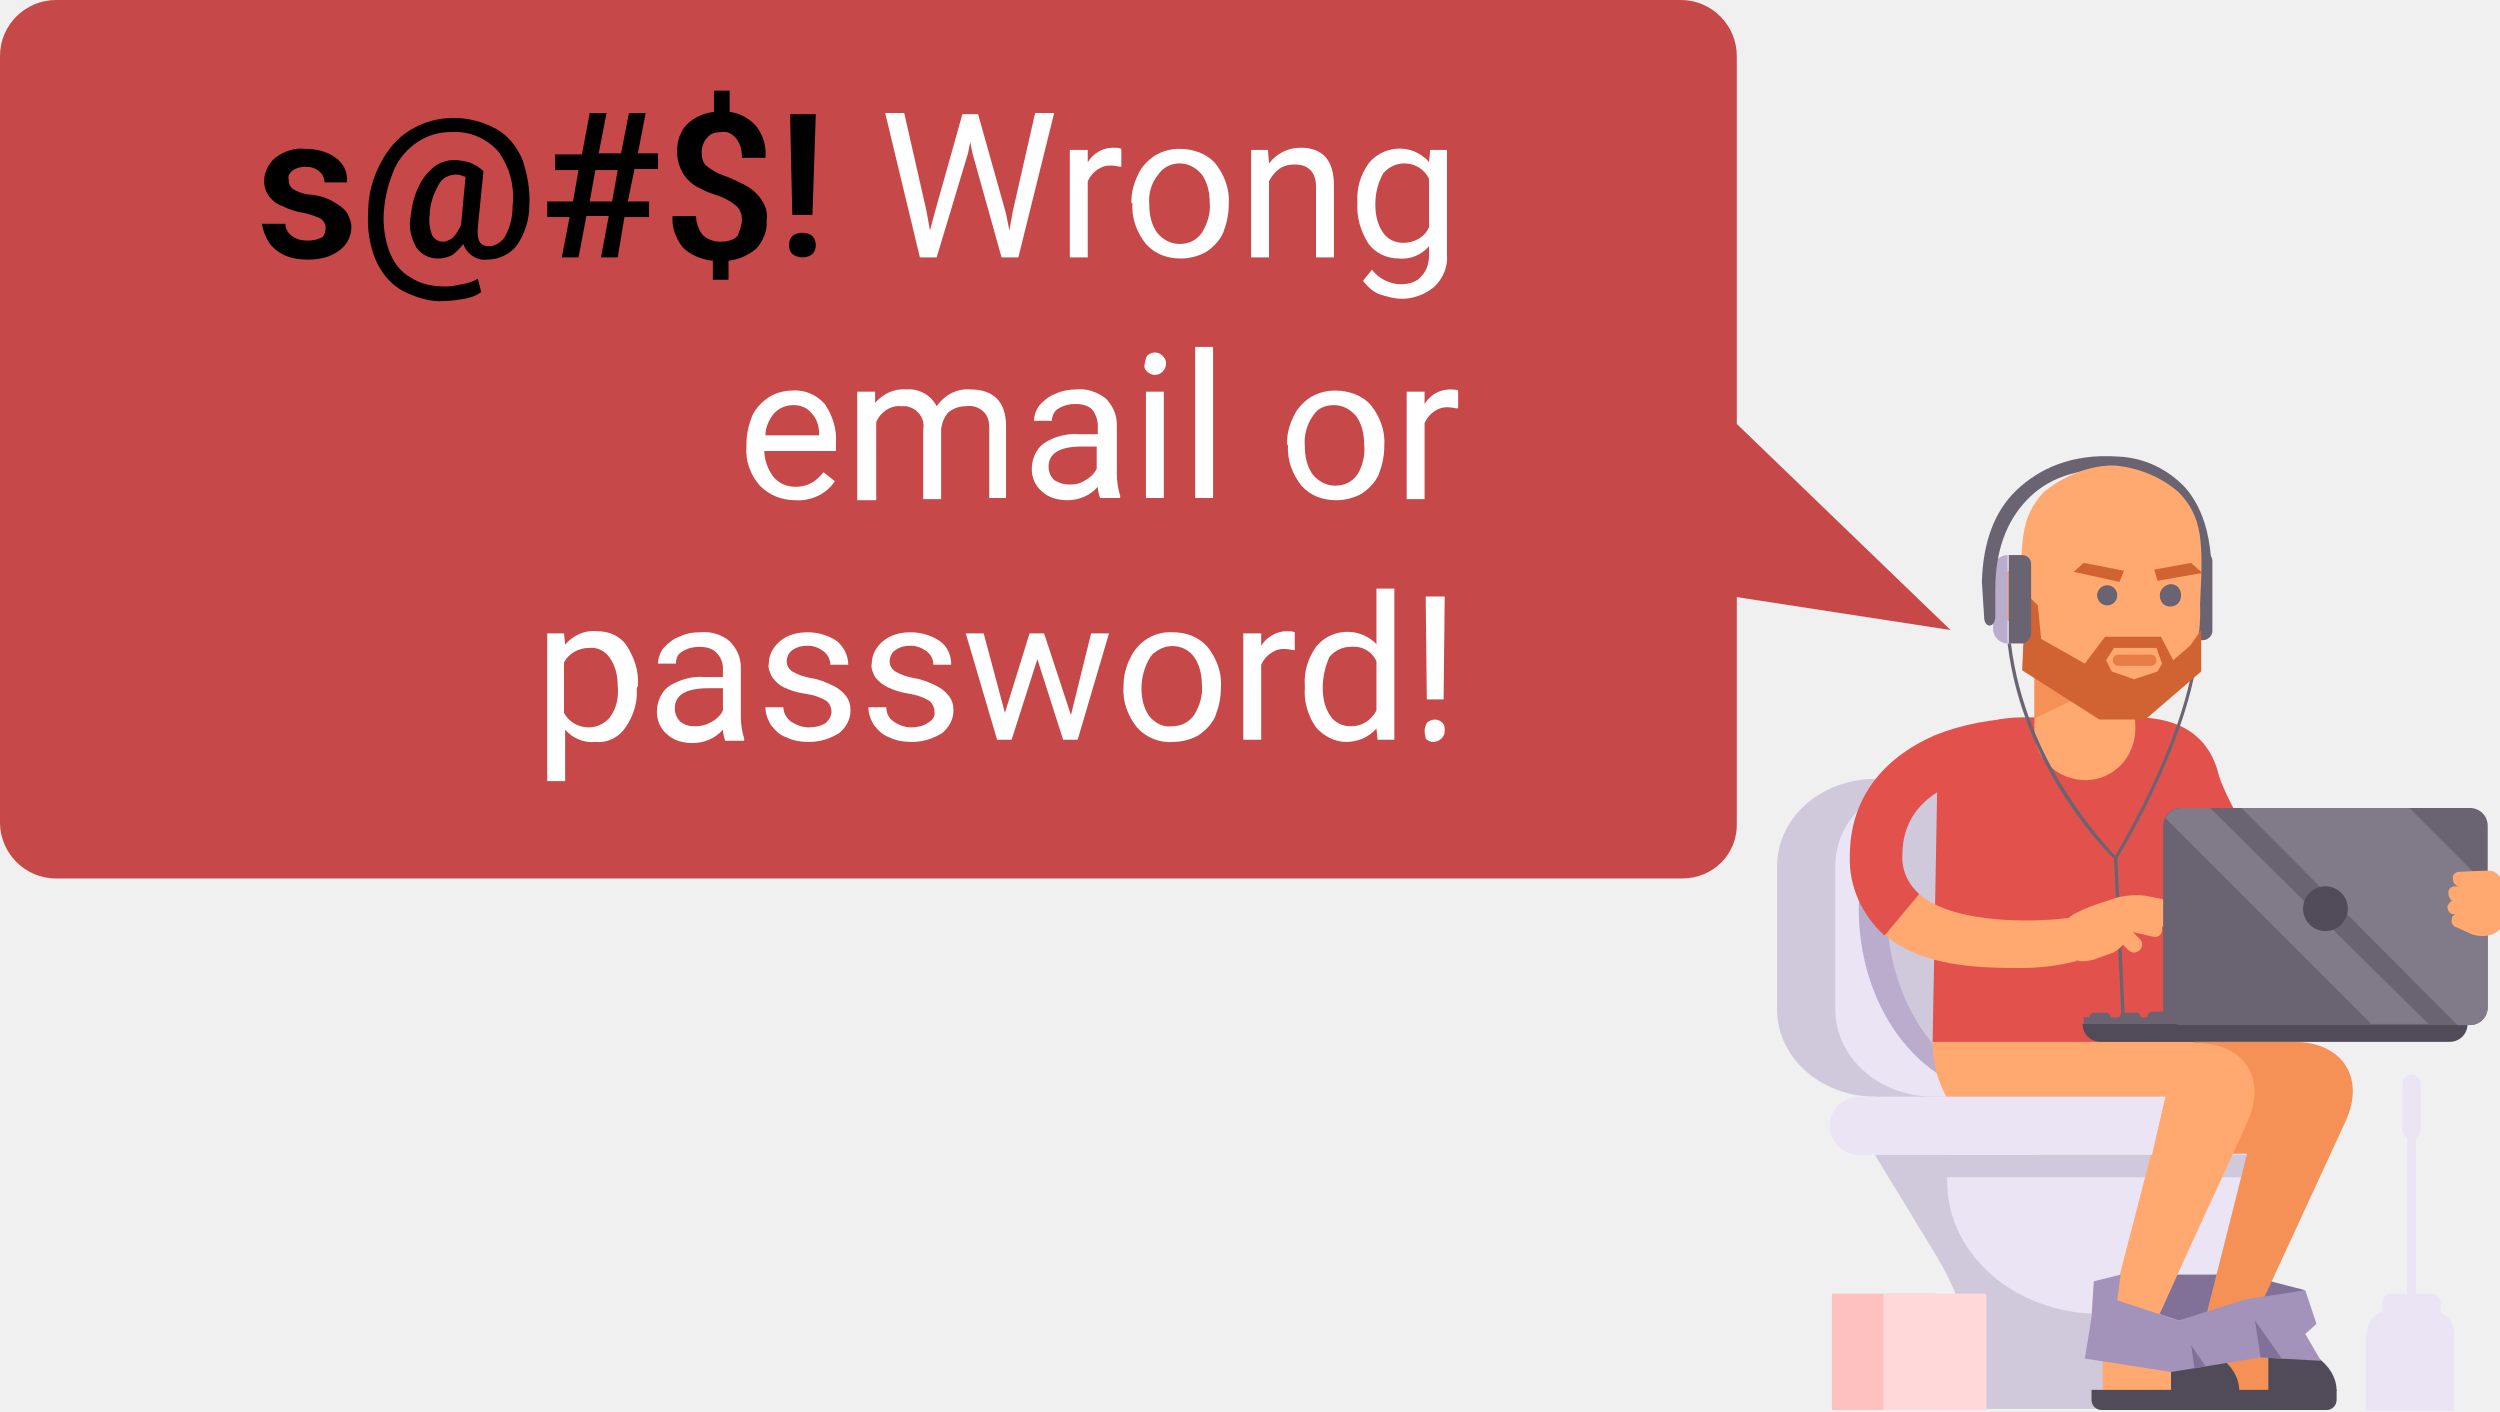
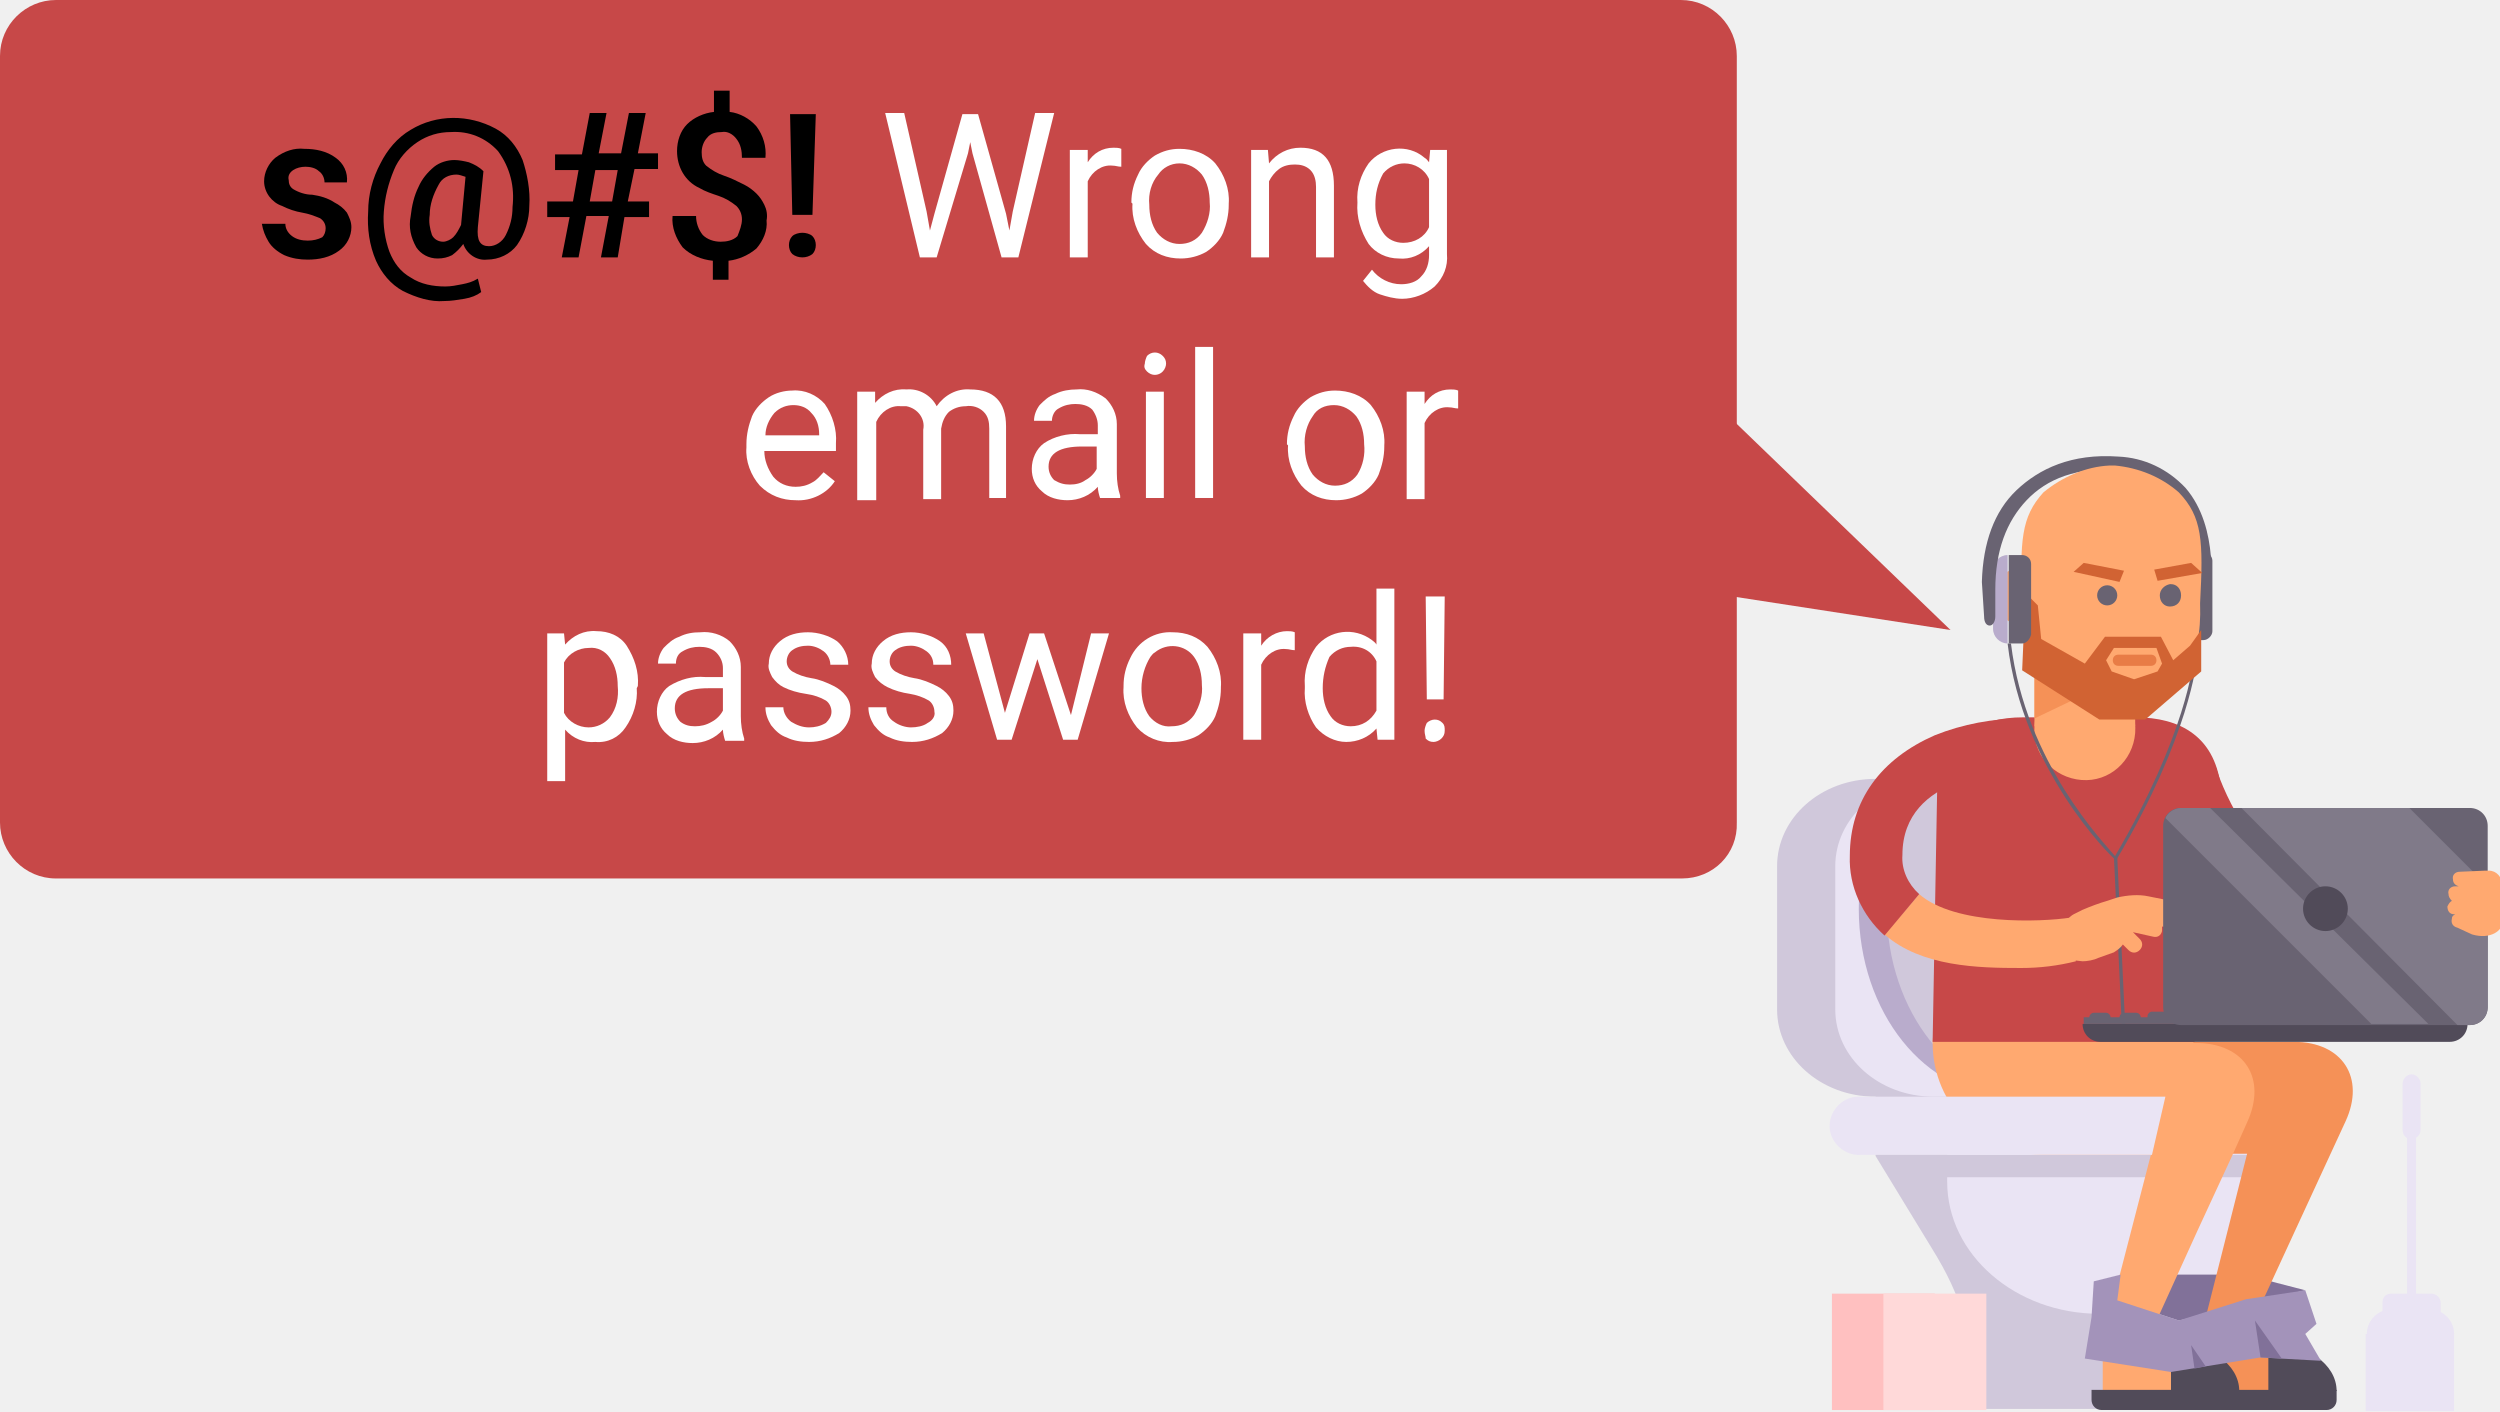
<svg xmlns="http://www.w3.org/2000/svg" version="1.1" id="Layer_1" x="0px" y="0px" viewBox="0 0 223.4 126.1" style="enable-background:new 0 0 223.4 126.1;" xml:space="preserve">
  <style type="text/css">
	.st0{fill:#FFA970;}
	.st1{fill:#696372;}
- 	.st2{fill:#E2514C;}
+ 	.st2{fill:#c74848;}
	.st3{fill:#D0C8DB;}
	.st4{fill:#EAE4F4;}
	.st5{fill:#B9ACCC;}
	.st6{fill:#817199;}
	.st7{fill:#F59157;}
	.st8{fill:#514B59;}
	.st9{fill:#A393BA;}
	.st10{fill:#FFC0C0;}
	.st11{fill:#FFD9D9;}
	.st12{fill:#D16333;}
	.st13{fill:#E87C46;}
	.st14{fill:#807A89;}
	.st15{fill:#C74848;}
	.st16{fill:#FFFFFF;}
</style>
  <g>
    <g id="Layer_1-2">
      <path class="st0" d="M178.1,53.1c-0.1,1.4,1,2.6,2.3,2.6s2.6-1,2.6-2.3c0.1-1.4-1-2.6-2.3-2.6c-0.1,0-0.1,0-0.2,0    C179.3,50.8,178.1,51.8,178.1,53.1C178.1,53.1,178.1,53.1,178.1,53.1z" />
      <path class="st1" d="M196.9,57.2h-1.2v-7.9h1.2c0.4,0,0.8,0.4,0.8,0.8v6.3C197.7,56.8,197.3,57.2,196.9,57.2    C196.9,57.2,196.9,57.2,196.9,57.2z" />
      <path class="st2" d="M211.4,85.3c3.6-0.1,7.1-0.7,10.5-1.9l-1.7-4.4c-2.3,0.8-9,2.7-13.3,0.9c-4.9-2-8.2-8.9-8.9-11.4l-4.3,1.3    c0.1,0.4,3.4,11.2,11.4,14.4C207.1,85,209.2,85.4,211.4,85.3z" />
      <path class="st3" d="M177.4,98h-9.8c-4.9,0-8.8-3.5-8.8-7.8V77.4c0-4.3,3.9-7.8,8.8-7.8h9.8c4.9,0,6.2,1.8,6.2,6.2v16.7    C183.6,96.8,182.3,98,177.4,98z" />
      <path class="st3" d="M197.6,111.8l0.9-16.2h-30.9v7.7l5,8.2c2.8,4.5,3.9,8.2,2.3,10.8l-2.7,3.6h31.1L197.6,111.8z" />
      <path class="st4" d="M203.5,101.1v4.5c0,6.5-8.4,11.8-15.9,11.8s-13.6-5.3-13.6-11.8v-4.5H203.5z" />
      <rect x="173.9" y="103.2" class="st3" width="29.6" height="2" />
      <path class="st4" d="M182.6,98h-9.8c-4.9,0-8.8-3.5-8.8-7.8V77.4c0-4.3,3.9-7.8,8.8-7.8h9.8c4.9,0,6.2,1.8,6.2,6.2v16.7    C188.8,96.8,187.5,98,182.6,98z" />
      <path class="st5" d="M166.1,81.2c0,9.3,6,16.7,13.3,16.7s13.3-7.5,13.3-16.7s-6-16.7-13.3-16.7S166.1,72,166.1,81.2z" />
      <path class="st3" d="M168.6,81.2c0,9.3,6,16.7,13.3,16.7s13.3-7.5,13.3-16.7s-6-16.7-13.3-16.7S168.6,72,168.6,81.2z" />
      <polygon class="st6" points="206,115.3 200.6,113.9 192.6,113.9 189.5,113.9 189.2,116.2 194.7,118   " />
      <polygon class="st7" points="200.6,119.8 201.7,120.8 207.7,123.6 207.7,124.5 196.7,124.5 196.7,119.8   " />
      <path class="st8" d="M202.7,120c3.4,0,6.1,1.9,6.1,4.3h-6.1V120z" />
      <path class="st8" d="M196.6,126h11.3c0.5,0,0.9-0.4,0.9-0.9v-0.9h-13.1v0.9C195.7,125.6,196.1,126,196.6,126z" />
      <polygon class="st0" points="191.9,119.8 192.9,120.8 199,123.6 199,124.5 187.9,124.5 187.9,119.8   " />
      <path class="st8" d="M194,120c3.4,0,6.1,1.9,6.1,4.3H194V120z" />
      <path class="st8" d="M187.8,126h11.3c0.5,0,0.9-0.4,0.9-0.9v-0.9h-13.1v0.9C186.9,125.6,187.3,126,187.8,126    C187.8,126,187.8,126,187.8,126z" />
      <path class="st7" d="M193.7,93.1H205c4.3,0,6.4,3.2,4.6,7.1l-9,19.5h-4l4.2-16.6h-4l1.3-2.9C200.1,96.3,198,93.1,193.7,93.1z" />
      <path class="st0" d="M182.9,103.2c-5.6,0.1-10.2-4.4-10.2-10c0-0.1,0-0.1,0-0.2l0.8-7.4h10L196,93v0.2h0.2c4.4,0,6.4,3.2,4.6,7.1    l-1.3,2.9l0,0l-3.1,6.7l-4.5,9.9h-4l4.3-16.6L182.9,103.2z" />
      <path class="st2" d="M190.8,64.1h-10c-4,0-7.3,1.7-7.7,6.7l-0.4,22.3h23.4l2.4-22.3C198.1,65.8,194.8,64.1,190.8,64.1z" />
      <rect x="181.8" y="57.2" class="st0" width="9" height="7.7" />
      <path class="st0" d="M181.8,64.9c-0.2,2.5,1.7,4.6,4.2,4.8c2.5,0.2,4.6-1.7,4.8-4.2s-1.7-4.6-4.2-4.8c-0.1,0-0.2,0-0.3,0    C183.9,60.7,181.9,62.5,181.8,64.9z" />
      <polygon class="st7" points="190.8,59.9 181.8,64.2 181.8,57.3 190.8,57.3   " />
      <polygon class="st9" points="202,121.3 194,122.6 186.3,121.4 186.9,117.7 187.1,114.5 189.5,113.9 189.2,116.2 194.7,118     200.7,116.1 206,115.3 207,118.3 206,119.2 207.4,121.6   " />
      <polygon class="st6" points="203.9,121.4 201.5,118 202,121.3   " />
      <polygon class="st6" points="196.1,122.3 195.8,120.2 197.1,122.1   " />
      <path class="st4" d="M166.2,98h27.3l-1.2,5.2h-26c-1.4,0.1-2.7-1-2.8-2.4c-0.1-1.4,1-2.7,2.4-2.8C166,98,166.1,98,166.2,98    L166.2,98z" />
      <rect x="163.7" y="115.6" class="st10" width="9.2" height="10.4" />
      <rect x="168.3" y="115.6" class="st11" width="9.2" height="10.4" />
      <path class="st0" d="M180.6,86.5c1.7,0,3.3-0.2,4.9-0.6L185,82c-2.6,0.4-10.3,0.7-13.5-2.1l-3.1,3.6    C171.7,86.4,176.8,86.5,180.6,86.5z" />
      <path class="st2" d="M171.5,79.9c-1-0.9-1.6-2.2-1.5-3.5c0-7.3,9.5-7.4,9.9-7.4l0.9-4.8c-2.7,0-5.4,0.5-7.9,1.5    c-4.8,2.1-7.6,5.8-7.6,10.8c-0.1,2.7,1.1,5.3,3.1,7.1L171.5,79.9z" />
      <rect x="215.1" y="96.8" class="st4" width="0.8" height="23.3" />
      <path class="st4" d="M214.7,101c0,0.4,0.3,0.8,0.8,0.8c0,0,0,0,0,0l0,0c0.4,0,0.8-0.4,0.8-0.8v-4.2c0-0.4-0.4-0.8-0.8-0.8    c0,0,0,0,0,0l0,0c-0.4,0-0.8,0.4-0.8,0.8v0V101z" />
      <path class="st4" d="M211.5,119.2c0-1.2,1-2.2,2.2-2.2l0,0h3.4c1.2,0,2.2,1,2.2,2.2l0,0v6.9h-7.9V119.2z" />
      <path class="st4" d="M213.7,115.6h3.6c0.4,0,0.8,0.4,0.8,0.8v3.6c0,0.4-0.4,0.8-0.8,0.8h-3.6c-0.4,0-0.8-0.4-0.8-0.8v-3.6    C212.9,115.9,213.2,115.6,213.7,115.6z" />
      <polygon class="st1" points="189.6,91.5 189.9,91.5 189.2,76.6 188.9,76.6   " />
      <path class="st1" d="M189.1,76.9l0.1-0.2c6.5-11,7.1-17.7,7.1-17.7H196c0,0.1-0.6,6.6-7,17.5c-0.9-1.1-8-8.3-9.3-19h-0.3    c1.3,11.3,9.4,19.2,9.5,19.2L189.1,76.9z" />
      <path class="st5" d="M179.4,49.6v7.9c-0.7,0-1.3-0.6-1.3-1.3v-5.3C178.1,50.2,178.7,49.6,179.4,49.6    C179.4,49.6,179.4,49.6,179.4,49.6z" />
      <path class="st1" d="M177.1,52c0.1-3.5,1.1-6.3,3.1-8.2s4.9-3.3,9.1-3c2.3,0.1,4.4,1.1,6,2.8c3.1,3.6,2.2,9.4,2.2,9.7l-1-0.1    c0-0.1,0.9-5.7-1.9-8.9c-1.4-1.4-3.2-2.3-5.2-2.3c-3.8-0.3-6.5,0.8-8.3,2.7s-2.8,4.5-2.8,8v2.4c0,0.4-0.2,0.8-0.5,0.8    s-0.5-0.3-0.5-0.8L177.1,52L177.1,52z" />
      <path class="st0" d="M180.7,53.9c-0.2-5.6-0.1-7.7,1.9-9.9c1.7-1.4,3.8-2.3,5.9-2.4h0.5c2.1,0.2,4.1,1,5.7,2.4    c2.1,2.2,2.2,4.3,1.9,9.9c0.2,5.6-1.9,6.9-3.9,9.1c-1.7,1.7-4.5,1.7-6.3,0C184.4,60.8,180.5,59.5,180.7,53.9z" />
      <circle class="st1" cx="188.3" cy="53.2" r="0.9" />
      <path class="st1" d="M193,53.2c0,0.6,0.4,1,0.9,1c0.6,0,1-0.4,1-1c0-0.6-0.4-1-0.9-1c0,0-0.1,0-0.1,0    C193.4,52.3,193,52.7,193,53.2z" />
      <polygon class="st12" points="189.4,52 185.3,51.1 186.2,50.3 189.8,51   " />
      <polygon class="st12" points="192.8,51.9 196.8,51.2 195.8,50.3 192.5,50.9   " />
      <path class="st12" d="M195.7,57.7l-1.5,1.3l-1.1-2.1h-5l-1.8,2.4l-3.9-2.2l-0.3-3l-1.1-1.1l-0.3,6.9l6.9,4.4h4.1l5-4.3v-3.7    L195.7,57.7z" />
      <polygon class="st0" points="188.9,57.9 192.7,57.9 193.2,59.3 192.8,60 190.7,60.7 188.7,60 188.2,59   " />
      <path class="st13" d="M188.8,59c0,0.3,0.2,0.5,0.5,0.5c0,0,0,0,0,0h2.9c0.3,0,0.5-0.2,0.5-0.5c0,0,0,0,0,0l0,0    c0-0.3-0.2-0.5-0.5-0.5l0,0h-2.9C189,58.5,188.8,58.7,188.8,59L188.8,59z" />
      <path class="st1" d="M180.7,57.5h-1.2v-7.9h1.2c0.4,0,0.8,0.3,0.8,0.8c0,0,0,0,0,0v6.3C181.4,57.1,181.1,57.5,180.7,57.5z" />
      <path class="st0" d="M184.7,82.2c0.2-0.2,0.4-0.4,0.6-0.5l0.8-0.4c0.7-0.3,1.5-0.6,2.2-0.8l0.9-0.3c0.9-0.2,1.9-0.3,2.8-0.1    l1.5,0.3c0.4,0.1,0.6,0.4,0.5,0.8c0,0,0,0,0,0c0,0.1-0.1,0.3-0.2,0.4c0.3,0.2,0.5,0.6,0.3,0.9c-0.1,0.3-0.5,0.4-0.8,0.3h-0.1    c0,0.1,0,0.3,0,0.4c-0.1,0.4-0.4,0.6-0.8,0.5c0,0,0,0,0,0l-1.8-0.4l0.6,0.6c0.3,0.3,0.3,0.7,0,1s-0.7,0.3-1,0l-0.5-0.5    c-0.2,0.3-0.5,0.5-0.8,0.7l-1.4,0.5c-0.4,0.2-1,0.3-1.4,0.3l-1.8-0.2L184.7,82.2z" />
      <path class="st0" d="M211,80.3c0.1-0.4,0.4-0.6,0.8-0.6l0,0c0.4,0.1,0.6,0.4,0.6,0.8l-0.3,1.9c-0.1,0.4-0.4,0.8-0.8,0.7l0,0    c-0.4-0.1-0.6-0.4-0.5-0.8c0,0,0,0,0,0L211,80.3z" />
      <path class="st8" d="M218.9,93.1h-31.2c-0.9,0-1.6-0.7-1.6-1.6h34.4C220.5,92.4,219.8,93.1,218.9,93.1z" />
      <path class="st1" d="M186.7,90.9c0-0.2,0.2-0.4,0.4-0.4h1.1c0.2,0,0.4,0.2,0.4,0.4h0.8c0-0.2,0.2-0.4,0.4-0.4h1.1    c0.2,0,0.4,0.2,0.4,0.4h0.6v-0.1c0-0.2,0.2-0.4,0.4-0.4h1.1c0.2,0,0.4,0.2,0.4,0.4c0,0,0,0,0,0.1h26.6v0.6h-34.2v-0.6H186.7z" />
      <path class="st1" d="M194.9,72.2h25.8c0.9,0,1.6,0.7,1.6,1.6v16.2c0,0.9-0.7,1.6-1.6,1.6h-25.8c-0.9,0-1.6-0.7-1.6-1.6V73.8    C193.3,72.9,194,72.2,194.9,72.2z" />
      <path class="st14" d="M215.3,72.2l7,7v10.8c0,0.9-0.7,1.6-1.6,1.6l0,0h-1.1l-19.3-19.4H215.3z" />
      <path class="st14" d="M194.9,72.2h2.6L217,91.5h-5.1l-18.4-18.4C193.7,72.6,194.3,72.2,194.9,72.2z" />
      <path class="st8" d="M205.8,81.2c0,1.1,0.9,2,2,2s2-0.9,2-2s-0.9-2-2-2S205.8,80.1,205.8,81.2z" />
      <path class="st0" d="M222.1,77.8l-2.3,0.1c-0.4,0-0.7,0.3-0.6,0.7c0,0.3,0.2,0.5,0.5,0.6h-0.3c-0.4,0-0.7,0.3-0.6,0.7    c0,0.2,0.1,0.4,0.3,0.6c-0.2,0.1-0.3,0.3-0.4,0.5c0,0.4,0.2,0.7,0.6,0.7c0,0,0,0,0,0h0.1c-0.2,0.1-0.3,0.2-0.3,0.4    c-0.1,0.4,0.1,0.7,0.5,0.8c0,0,0,0,0,0l1.3,0.6c1.7,0.5,2.7-0.4,2.7-1v-3.4c0-0.7-0.5-1.3-1.2-1.3    C222.2,77.8,222.1,77.8,222.1,77.8z" />
      <path class="st15" d="M150.3,78.5H5c-2.8,0-5-2.3-5-5V5c0-2.8,2.3-5,5-5h145.2c2.8,0,5,2.3,5,5v68.5    C155.3,76.3,153.1,78.5,150.3,78.5z" />
      <polygon class="st15" points="146.4,29.4 174.3,56.3 146.4,52   " />
      <path d="M29.1,20.4c0-0.4-0.2-0.7-0.5-0.9c-0.5-0.2-1-0.4-1.6-0.5c-0.6-0.1-1.2-0.3-1.8-0.6c-0.9-0.3-1.6-1.2-1.6-2.2    c0-0.8,0.4-1.6,1-2.1c0.8-0.6,1.7-0.9,2.6-0.8c1,0,2,0.2,2.8,0.8c0.7,0.5,1.1,1.3,1,2.2H29c0-0.4-0.2-0.8-0.5-1    c-0.3-0.3-0.8-0.4-1.2-0.4c-0.4,0-0.8,0.1-1.1,0.3c-0.3,0.2-0.5,0.5-0.4,0.9c0,0.3,0.1,0.6,0.4,0.8c0.5,0.3,1.1,0.5,1.7,0.5    c0.7,0.1,1.4,0.3,2,0.7c0.4,0.2,0.8,0.5,1.1,0.9c0.2,0.4,0.4,0.8,0.4,1.3c0,0.8-0.4,1.6-1.1,2.1c-0.8,0.6-1.8,0.8-2.8,0.8    c-0.7,0-1.4-0.1-2.1-0.4c-0.6-0.3-1.1-0.7-1.4-1.2c-0.3-0.5-0.5-1-0.6-1.6h2.1c0,0.4,0.2,0.8,0.6,1.1c0.4,0.3,0.9,0.4,1.4,0.4    c0.5,0,0.9-0.1,1.3-0.3C29,21,29.1,20.7,29.1,20.4z" />
      <path d="M47.3,18.4c0,1.2-0.4,2.5-1.1,3.5c-0.6,0.8-1.6,1.3-2.7,1.3c-0.9,0.1-1.8-0.5-2.1-1.4c-0.3,0.4-0.6,0.7-1,1    c-0.4,0.2-0.8,0.3-1.3,0.3c-0.8,0-1.5-0.4-1.9-1c-0.5-0.9-0.7-1.8-0.5-2.8c0.1-0.9,0.3-1.8,0.7-2.6c0.3-0.7,0.8-1.3,1.4-1.8    c0.5-0.4,1.2-0.6,1.8-0.6c0.4,0,0.9,0.1,1.3,0.2c0.5,0.2,0.9,0.4,1.3,0.8l-0.5,5c-0.1,1.2,0.2,1.7,1,1.7c0.6,0,1.2-0.4,1.5-1    c0.4-0.8,0.6-1.6,0.6-2.5c0.2-1.8-0.2-3.5-1.3-5c-1.1-1.2-2.6-1.8-4.2-1.7c-1.1,0-2.1,0.3-3,0.9c-0.9,0.6-1.7,1.5-2.1,2.5    c-0.5,1.2-0.8,2.4-0.9,3.7c-0.1,1.2,0.1,2.5,0.5,3.6c0.4,1,1,1.8,1.9,2.3c0.9,0.6,2,0.8,3.1,0.8c0.5,0,1-0.1,1.5-0.2    c0.5-0.1,0.9-0.2,1.4-0.5l0.3,1.2c-0.4,0.3-0.9,0.5-1.5,0.6c-0.6,0.1-1.2,0.2-1.8,0.2C38.5,27,37.2,26.6,36,26    c-1.1-0.6-1.9-1.6-2.4-2.7c-0.6-1.4-0.8-2.9-0.7-4.4c0-1.5,0.4-3,1.1-4.3c0.6-1.2,1.5-2.3,2.7-3c2.3-1.4,5.2-1.4,7.6-0.1    c1.1,0.6,1.9,1.6,2.4,2.8C47.1,15.5,47.4,17,47.3,18.4z M38.4,19.2c-0.1,0.6,0,1.2,0.2,1.8c0.2,0.4,0.6,0.6,1,0.6    c0.3,0,0.7-0.2,0.9-0.4c0.3-0.3,0.5-0.7,0.7-1.1l0.4-4.3c-0.3-0.1-0.6-0.2-0.8-0.2c-0.7,0-1.3,0.3-1.6,0.9    C38.7,17.4,38.4,18.3,38.4,19.2z" />
      <path d="M54.4,19.3h-2L51.7,23h-1.5l0.7-3.6h-2V18h2.3l0.5-2.8h-2.1v-1.4H52l0.7-3.7h1.5l-0.7,3.6h2l0.7-3.6h1.5l-0.7,3.6h1.8v1.4    h-2.1L56.1,18H58v1.4h-2.2L55.2,23h-1.5L54.4,19.3z M52.7,18h2l0.5-2.8h-2L52.7,18z" />
      <path d="M66.3,19.6c0-0.5-0.2-0.9-0.5-1.2c-0.5-0.4-1-0.7-1.6-0.9c-0.6-0.2-1.2-0.4-1.7-0.7c-1.3-0.6-2-1.9-2-3.3    c0-0.9,0.3-1.8,0.9-2.4c0.6-0.6,1.5-1,2.4-1.1V8.1h1.4V10c0.9,0.1,1.8,0.6,2.4,1.3c0.6,0.8,0.9,1.8,0.8,2.8h-2.1    c0-0.6-0.1-1.2-0.5-1.7c-0.3-0.4-0.8-0.7-1.3-0.6c-0.5,0-1,0.1-1.3,0.5c-0.3,0.3-0.5,0.8-0.5,1.3c0,0.5,0.1,0.9,0.4,1.2    c0.5,0.4,1,0.7,1.6,0.9c0.6,0.2,1.2,0.5,1.8,0.8c0.4,0.2,0.8,0.5,1.1,0.8c0.3,0.3,0.5,0.6,0.7,1c0.2,0.4,0.3,0.9,0.2,1.4    c0.1,0.9-0.3,1.8-0.9,2.5c-0.7,0.6-1.6,1-2.5,1.1v1.7h-1.4v-1.7c-1-0.1-2-0.5-2.7-1.2c-0.6-0.8-1-1.8-0.9-2.8h2.1    c0,0.6,0.2,1.2,0.6,1.7c0.4,0.4,1,0.6,1.6,0.6c0.5,0,1.1-0.1,1.5-0.5C66.1,20.6,66.3,20.1,66.3,19.6z" />
      <path d="M70.5,21.9c0-0.3,0.1-0.6,0.3-0.8c0.2-0.2,0.6-0.3,0.9-0.3c0.3,0,0.7,0.1,0.9,0.3c0.2,0.2,0.3,0.5,0.3,0.8    c0,0.3-0.1,0.6-0.3,0.8c-0.5,0.4-1.3,0.4-1.8,0C70.6,22.5,70.5,22.2,70.5,21.9z M72.6,19.2h-1.8l-0.2-9h2.3L72.6,19.2z" />
      <path class="st16" d="M82.8,18.9l0.3,1.7l0.4-1.5l2.5-8.9h1.4l2.5,8.9l0.3,1.5l0.3-1.7l2-8.8h1.7L91,23h-1.5l-2.6-9.3l-0.2-1    l-0.2,1L83.7,23h-1.5l-3.1-12.9h1.7L82.8,18.9z" />
      <path class="st16" d="M100.2,14.9c-0.3,0-0.5-0.1-0.8-0.1c-0.9-0.1-1.8,0.5-2.2,1.4V23h-1.6v-9.6h1.6v1.1c0.5-0.8,1.3-1.3,2.3-1.3    c0.2,0,0.5,0,0.7,0.1L100.2,14.9z" />
      <path class="st16" d="M101.1,18.1c0-0.9,0.2-1.7,0.6-2.5c0.3-0.7,0.9-1.3,1.5-1.7c0.7-0.4,1.4-0.6,2.2-0.6c1.2,0,2.4,0.4,3.2,1.3    c0.8,1,1.3,2.3,1.2,3.6v0.1c0,0.9-0.2,1.7-0.5,2.5c-0.3,0.7-0.9,1.3-1.5,1.7c-0.7,0.4-1.5,0.6-2.3,0.6c-1.2,0-2.3-0.4-3.1-1.3    c-0.8-1-1.3-2.3-1.2-3.6L101.1,18.1z M102.7,18.3c0,0.9,0.2,1.8,0.7,2.5c0.5,0.6,1.2,1,2,1c0.8,0,1.5-0.3,2-1    c0.5-0.8,0.8-1.8,0.7-2.7c0-0.9-0.2-1.8-0.7-2.5c-0.5-0.6-1.2-1-2-1c-0.8,0-1.5,0.4-1.9,1C102.9,16.3,102.6,17.3,102.7,18.3z" />
      <path class="st16" d="M113.3,13.4l0.1,1.2c0.7-0.9,1.7-1.4,2.8-1.4c2,0,3,1.1,3,3.4V23h-1.6v-6.3c0-0.5-0.1-1.1-0.5-1.5    c-0.4-0.4-0.9-0.5-1.4-0.5c-0.5,0-1,0.1-1.4,0.4c-0.4,0.3-0.7,0.7-0.9,1.1V23h-1.6v-9.6H113.3z" />
      <path class="st16" d="M121.3,18.1c-0.1-1.3,0.3-2.5,1-3.5c1.2-1.5,3.5-1.8,5-0.5c0.2,0.1,0.3,0.3,0.4,0.4l0.1-1.1h1.5v9.3    c0.1,1.1-0.3,2.1-1.1,2.9c-0.8,0.7-1.9,1.1-2.9,1.1c-0.7,0-1.4-0.2-2-0.4c-0.6-0.2-1.1-0.7-1.5-1.2l0.8-1c0.6,0.8,1.6,1.3,2.6,1.3    c0.7,0,1.4-0.2,1.8-0.7c0.5-0.5,0.7-1.2,0.7-1.9V22c-0.7,0.8-1.7,1.2-2.7,1.1c-1.1,0-2.1-0.5-2.7-1.3    C121.6,20.7,121.2,19.4,121.3,18.1z M122.9,18.3c0,0.9,0.2,1.8,0.7,2.5c0.4,0.6,1.1,0.9,1.8,0.9c1,0,1.9-0.5,2.3-1.4V16    c-0.4-0.9-1.3-1.4-2.2-1.4c-0.7,0-1.4,0.3-1.9,0.9C123.1,16.4,122.9,17.3,122.9,18.3z" />
      <path class="st16" d="M71.1,44.7c-1.2,0-2.3-0.4-3.2-1.3c-0.8-0.9-1.3-2.2-1.2-3.4v-0.3c0-0.9,0.2-1.7,0.5-2.5    c0.3-0.7,0.9-1.3,1.5-1.7c0.6-0.4,1.4-0.6,2.1-0.6c1.1-0.1,2.2,0.4,2.9,1.2c0.7,1,1.1,2.3,1,3.5v0.7h-6.4c0,0.8,0.3,1.6,0.8,2.3    c0.5,0.6,1.2,0.9,2,0.9c0.5,0,1-0.1,1.5-0.4c0.4-0.2,0.7-0.6,1-0.9l1,0.8C73.9,44.1,72.5,44.8,71.1,44.7z M70.9,36.2    c-0.6,0-1.2,0.2-1.7,0.7c-0.5,0.6-0.8,1.3-0.8,2h4.8v-0.1c0-0.7-0.2-1.4-0.7-1.9C72.1,36.4,71.5,36.2,70.9,36.2z" />
      <path class="st16" d="M78.2,35v1c0.7-0.8,1.7-1.3,2.8-1.2c1.1-0.1,2.2,0.5,2.7,1.5c0.7-1,1.8-1.6,3-1.5c2.1,0,3.2,1.1,3.2,3.3v6.4    h-1.5v-6.2c0-0.6-0.1-1.1-0.5-1.5c-0.4-0.4-1-0.6-1.6-0.5c-0.6,0-1.1,0.2-1.5,0.5c-0.4,0.4-0.6,0.9-0.7,1.5v6.3h-1.6v-6.2    c0.2-1-0.5-1.9-1.5-2.1c-0.2,0-0.3,0-0.5,0c-0.9-0.1-1.8,0.5-2.2,1.4v7h-1.7V35H78.2z" />
      <path class="st16" d="M98.3,44.5c-0.1-0.3-0.2-0.7-0.2-1c-0.7,0.8-1.7,1.2-2.7,1.2c-0.8,0-1.7-0.2-2.3-0.8c-0.6-0.5-0.9-1.2-0.9-2    c0-0.9,0.4-1.8,1.1-2.3c0.9-0.6,2.1-0.9,3.2-0.8h1.6V38c0-0.5-0.2-1-0.5-1.4c-0.4-0.4-1-0.5-1.5-0.5c-0.5,0-1,0.1-1.5,0.4    c-0.4,0.2-0.6,0.7-0.6,1.1h-1.6c0-0.5,0.2-1,0.5-1.4c0.4-0.4,0.8-0.8,1.4-1c0.6-0.3,1.3-0.4,1.9-0.4c0.9-0.1,1.8,0.2,2.6,0.8    c0.6,0.6,1,1.4,1,2.3v4.4c0,0.7,0.1,1.4,0.3,2v0.2L98.3,44.5z M95.6,43.3c0.5,0,1-0.1,1.4-0.4c0.4-0.2,0.8-0.6,1-1v-2h-1.3    c-2,0-3,0.6-3,1.8c0,0.5,0.2,0.9,0.5,1.2C94.7,43.2,95.1,43.3,95.6,43.3z" />
      <path class="st16" d="M102.3,32.5c0-0.2,0.1-0.5,0.2-0.7c0.4-0.4,1-0.4,1.4,0c0.2,0.2,0.3,0.4,0.3,0.7c0,0.2-0.1,0.5-0.3,0.7    c-0.4,0.4-1,0.4-1.4,0C102.3,33,102.2,32.8,102.3,32.5z M104,44.5h-1.6V35h1.6V44.5z" />
      <path class="st16" d="M108.4,44.5h-1.6V31h1.6V44.5z" />
      <path class="st16" d="M115,39.7c0-0.9,0.2-1.7,0.6-2.5c0.3-0.7,0.9-1.3,1.5-1.7c0.7-0.4,1.4-0.6,2.2-0.6c1.2,0,2.4,0.4,3.2,1.3    c0.8,1,1.3,2.3,1.2,3.6v0.1c0,0.9-0.2,1.7-0.5,2.5c-0.3,0.7-0.9,1.3-1.5,1.7c-0.7,0.4-1.5,0.6-2.3,0.6c-1.2,0-2.3-0.4-3.1-1.3    c-0.8-1-1.3-2.3-1.2-3.6L115,39.7z M116.6,39.9c0,0.9,0.2,1.8,0.7,2.5c0.5,0.6,1.2,1,2,1c0.8,0,1.5-0.3,2-1    c0.5-0.8,0.7-1.8,0.6-2.7c0-0.9-0.2-1.8-0.7-2.5c-0.5-0.6-1.2-1-2-1c-0.8,0-1.5,0.3-1.9,1C116.8,37.9,116.5,38.9,116.6,39.9z" />
      <path class="st16" d="M130.3,36.5c-0.3,0-0.5-0.1-0.8-0.1c-0.9-0.1-1.8,0.5-2.2,1.4v6.8h-1.6V35h1.6v1.1c0.5-0.8,1.3-1.3,2.3-1.3    c0.2,0,0.5,0,0.7,0.1L130.3,36.5z" />
      <path class="st16" d="M56.9,61.5c0.1,1.2-0.3,2.5-1,3.5c-0.6,0.9-1.6,1.4-2.7,1.3c-1,0.1-2-0.3-2.7-1.1v4.6h-1.6V56.6h1.5l0.1,1    c0.7-0.8,1.7-1.3,2.8-1.2c1.1,0,2.1,0.4,2.7,1.3c0.7,1.1,1.1,2.3,1,3.6L56.9,61.5z M55.2,61.3c0-0.9-0.2-1.8-0.7-2.5    c-0.4-0.6-1.1-1-1.9-0.9c-0.9,0-1.8,0.5-2.2,1.3v4.5c0.4,0.8,1.3,1.3,2.2,1.3c0.7,0,1.4-0.3,1.9-0.9    C55.1,63.3,55.3,62.3,55.2,61.3z" />
      <path class="st16" d="M64.8,66.2c-0.1-0.3-0.2-0.7-0.2-1c-0.7,0.8-1.7,1.2-2.7,1.2c-0.8,0-1.7-0.2-2.3-0.8c-0.6-0.5-0.9-1.2-0.9-2    c0-0.9,0.4-1.8,1.1-2.3c1-0.6,2.1-0.9,3.2-0.8h1.6v-0.8c0-0.5-0.2-1-0.6-1.4c-0.4-0.4-1-0.5-1.5-0.5c-0.5,0-1,0.1-1.5,0.4    c-0.4,0.2-0.6,0.6-0.6,1.1h-1.6c0-0.5,0.2-1,0.5-1.4c0.4-0.4,0.8-0.8,1.4-1c0.6-0.3,1.2-0.4,1.9-0.4c0.9-0.1,1.9,0.2,2.6,0.8    c0.6,0.6,1,1.4,1,2.3V64c0,0.7,0.1,1.4,0.3,2v0.2H64.8z M62.1,64.9c0.5,0,1-0.1,1.5-0.4c0.4-0.2,0.8-0.6,1-1v-2h-1.3    c-2,0-3,0.6-3,1.8c0,0.5,0.2,0.9,0.5,1.2C61.2,64.8,61.6,64.9,62.1,64.9z" />
      <path class="st16" d="M74.3,63.6c0-0.4-0.2-0.8-0.5-1c-0.5-0.3-1.1-0.5-1.8-0.6c-0.7-0.1-1.4-0.3-2-0.6c-0.4-0.2-0.7-0.5-1-0.9    c-0.2-0.4-0.4-0.8-0.3-1.2c0-0.8,0.4-1.5,1-2c0.7-0.6,1.6-0.8,2.5-0.8c0.9,0,1.9,0.3,2.6,0.8c0.6,0.5,1,1.3,1,2.1h-1.6    c0-0.4-0.2-0.9-0.6-1.2c-0.4-0.3-0.9-0.5-1.4-0.5c-0.5,0-1,0.1-1.4,0.4c-0.3,0.2-0.5,0.6-0.5,1c0,0.4,0.2,0.7,0.5,0.9    c0.5,0.3,1.1,0.5,1.7,0.6c0.7,0.1,1.4,0.4,2,0.7c0.4,0.2,0.8,0.5,1.1,0.9c0.3,0.4,0.4,0.8,0.4,1.3c0,0.8-0.4,1.5-1,2    c-0.8,0.5-1.7,0.8-2.7,0.8c-0.7,0-1.4-0.1-2-0.4c-0.6-0.2-1-0.6-1.4-1.1c-0.3-0.5-0.5-1-0.5-1.6H70c0,0.5,0.3,1,0.7,1.3    c0.5,0.3,1,0.5,1.6,0.5c0.5,0,1-0.1,1.5-0.4C74.1,64.3,74.3,64,74.3,63.6z" />
      <path class="st16" d="M83.5,63.6c0-0.4-0.2-0.8-0.5-1c-0.5-0.3-1.1-0.5-1.7-0.6c-0.7-0.1-1.4-0.3-2-0.6c-0.4-0.2-0.8-0.5-1.1-0.9    c-0.2-0.4-0.4-0.8-0.3-1.2c0-0.8,0.4-1.5,1-2c0.7-0.6,1.6-0.8,2.5-0.8c0.9,0,1.9,0.3,2.6,0.8c0.7,0.5,1,1.3,1,2.1h-1.6    c0-0.5-0.2-0.9-0.6-1.2c-0.4-0.3-0.9-0.5-1.4-0.5c-0.5,0-1,0.1-1.4,0.4c-0.3,0.2-0.5,0.6-0.5,1c0,0.4,0.2,0.7,0.5,0.9    c0.5,0.3,1.1,0.5,1.7,0.6c0.7,0.1,1.4,0.4,2,0.7c0.4,0.2,0.8,0.5,1.1,0.9c0.3,0.4,0.4,0.8,0.4,1.3c0,0.8-0.4,1.5-1,2    c-0.8,0.5-1.7,0.8-2.7,0.8c-0.7,0-1.4-0.1-2-0.4c-0.6-0.2-1-0.6-1.4-1.1c-0.3-0.5-0.5-1-0.5-1.6h1.6c0,0.5,0.2,1,0.7,1.3    c0.4,0.3,1,0.5,1.5,0.5c0.5,0,1.1-0.1,1.5-0.4C83.3,64.4,83.6,64,83.5,63.6z" />
      <path class="st16" d="M95.7,63.9l1.8-7.3h1.6l-2.8,9.5h-1.3l-2.3-7.2l-2.3,7.2h-1.3l-2.8-9.5h1.6l1.9,7.1l2.2-7.1h1.3L95.7,63.9z" />
      <path class="st16" d="M100.4,61.3c0-0.9,0.2-1.7,0.6-2.5c0.7-1.5,2.2-2.4,3.8-2.3c1.2,0,2.3,0.4,3.1,1.3c0.8,1,1.3,2.3,1.2,3.6    v0.1c0,0.9-0.2,1.7-0.5,2.5c-0.3,0.7-0.9,1.3-1.5,1.7c-0.7,0.4-1.5,0.6-2.3,0.6c-1.2,0.1-2.4-0.4-3.2-1.3c-0.8-1-1.3-2.3-1.2-3.6    L100.4,61.3z M102,61.5c0,0.9,0.2,1.8,0.7,2.5c0.5,0.6,1.2,1,2,0.9c0.8,0,1.5-0.3,2-1c0.5-0.8,0.8-1.8,0.7-2.7    c0-0.9-0.2-1.8-0.7-2.5c-0.8-1.1-2.4-1.3-3.5-0.4c-0.2,0.1-0.3,0.3-0.4,0.4C102.3,59.5,102,60.5,102,61.5L102,61.5z" />
      <path class="st16" d="M115.7,58.1c-0.3,0-0.5-0.1-0.8-0.1c-0.9-0.1-1.8,0.5-2.2,1.4v6.7h-1.6v-9.5h1.6v1.1    c0.5-0.8,1.4-1.3,2.3-1.3c0.2,0,0.5,0,0.7,0.1L115.7,58.1z" />
      <path class="st16" d="M116.6,61.3c-0.1-1.3,0.3-2.5,1-3.5c1.2-1.5,3.4-1.8,5-0.6c0.1,0.1,0.3,0.2,0.4,0.4v-5h1.6v13.5h-1.5l-0.1-1    c-0.7,0.8-1.7,1.2-2.7,1.2c-1,0-2-0.5-2.7-1.3c-0.7-1-1.1-2.3-1-3.5L116.6,61.3z M118.2,61.5c0,0.9,0.2,1.8,0.7,2.5    c0.4,0.6,1.1,0.9,1.8,0.9c1,0,1.8-0.5,2.3-1.4v-4.4c-0.4-0.9-1.3-1.4-2.3-1.3c-0.7,0-1.4,0.3-1.9,0.9    C118.4,59.6,118.2,60.5,118.2,61.5z" />
      <path class="st16" d="M127.3,65.3c0-0.2,0.1-0.5,0.2-0.7c0.2-0.2,0.5-0.3,0.7-0.3c0.3,0,0.5,0.1,0.7,0.3c0.2,0.2,0.2,0.4,0.2,0.7    c0,0.3-0.1,0.5-0.3,0.7c-0.2,0.2-0.5,0.3-0.7,0.3c-0.3,0-0.5-0.1-0.7-0.3C127.4,65.8,127.3,65.6,127.3,65.3z M129,62.5h-1.5    l-0.1-9.2h1.7L129,62.5z" />
    </g>
  </g>
</svg>
